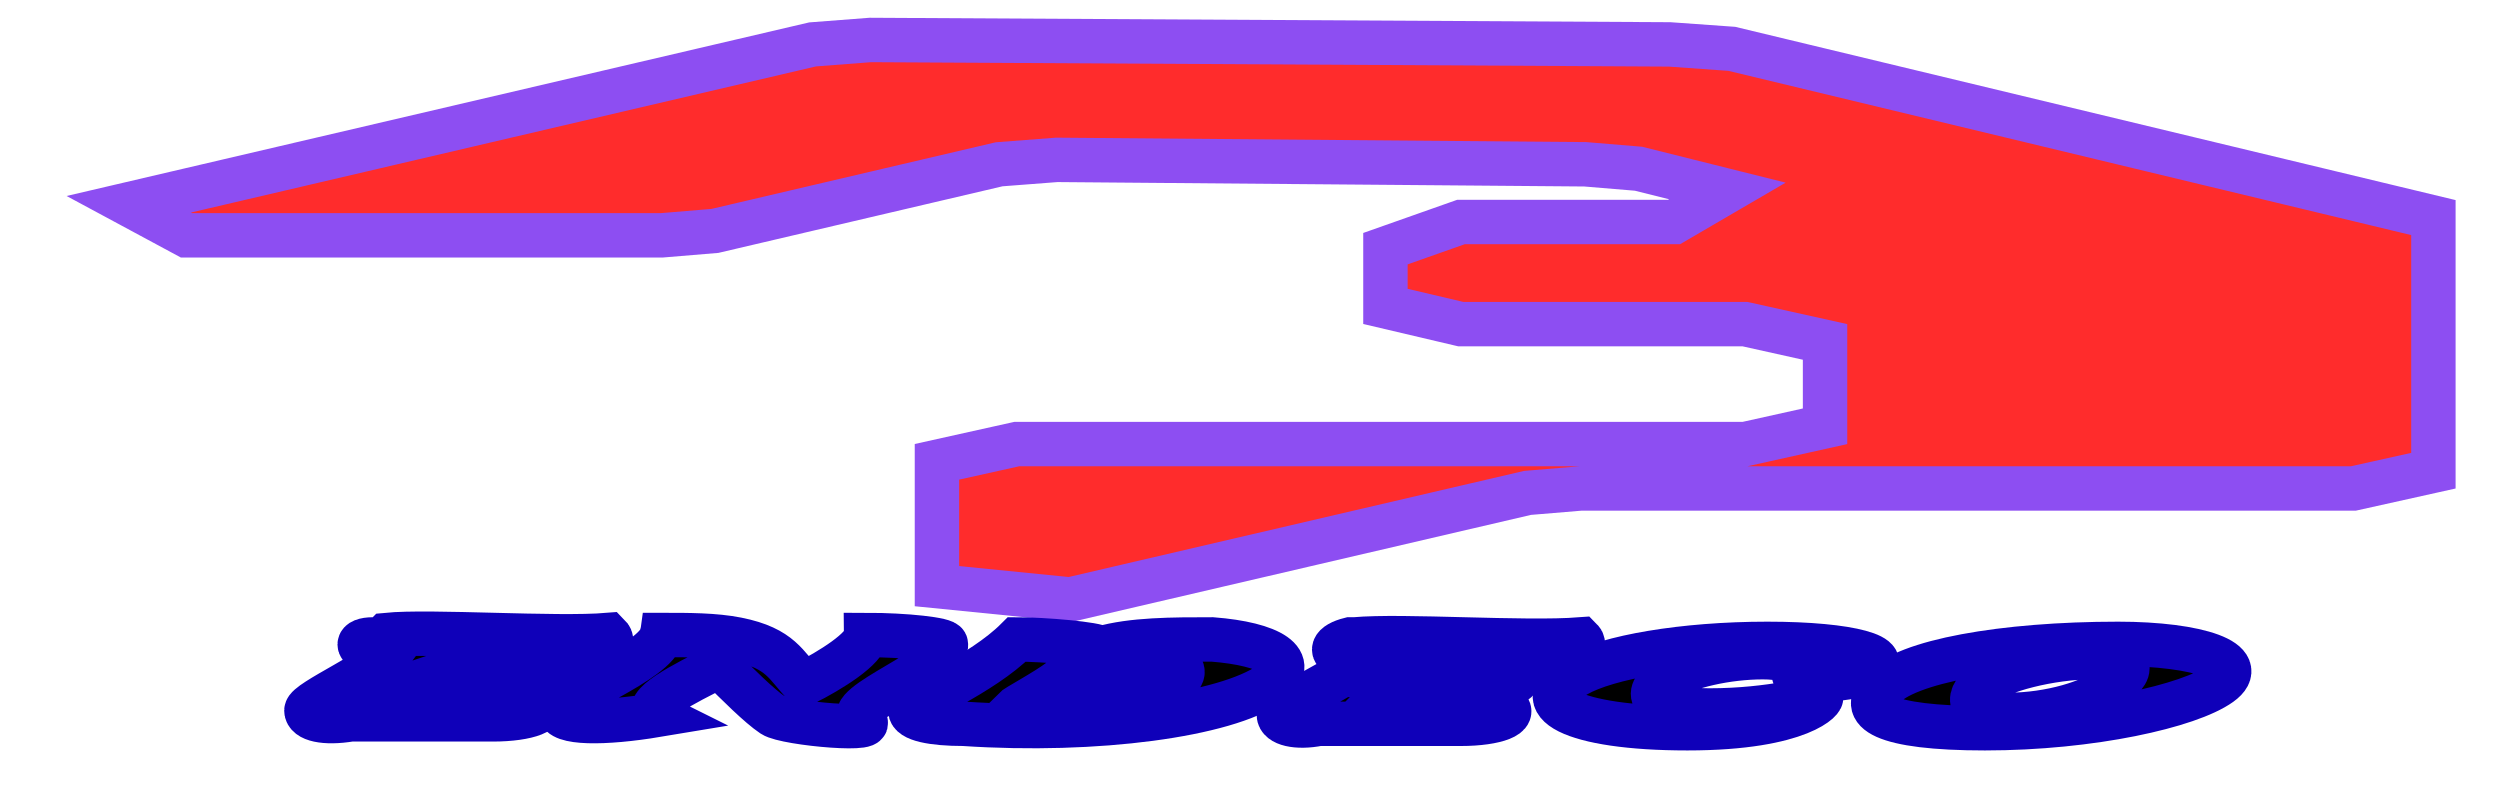
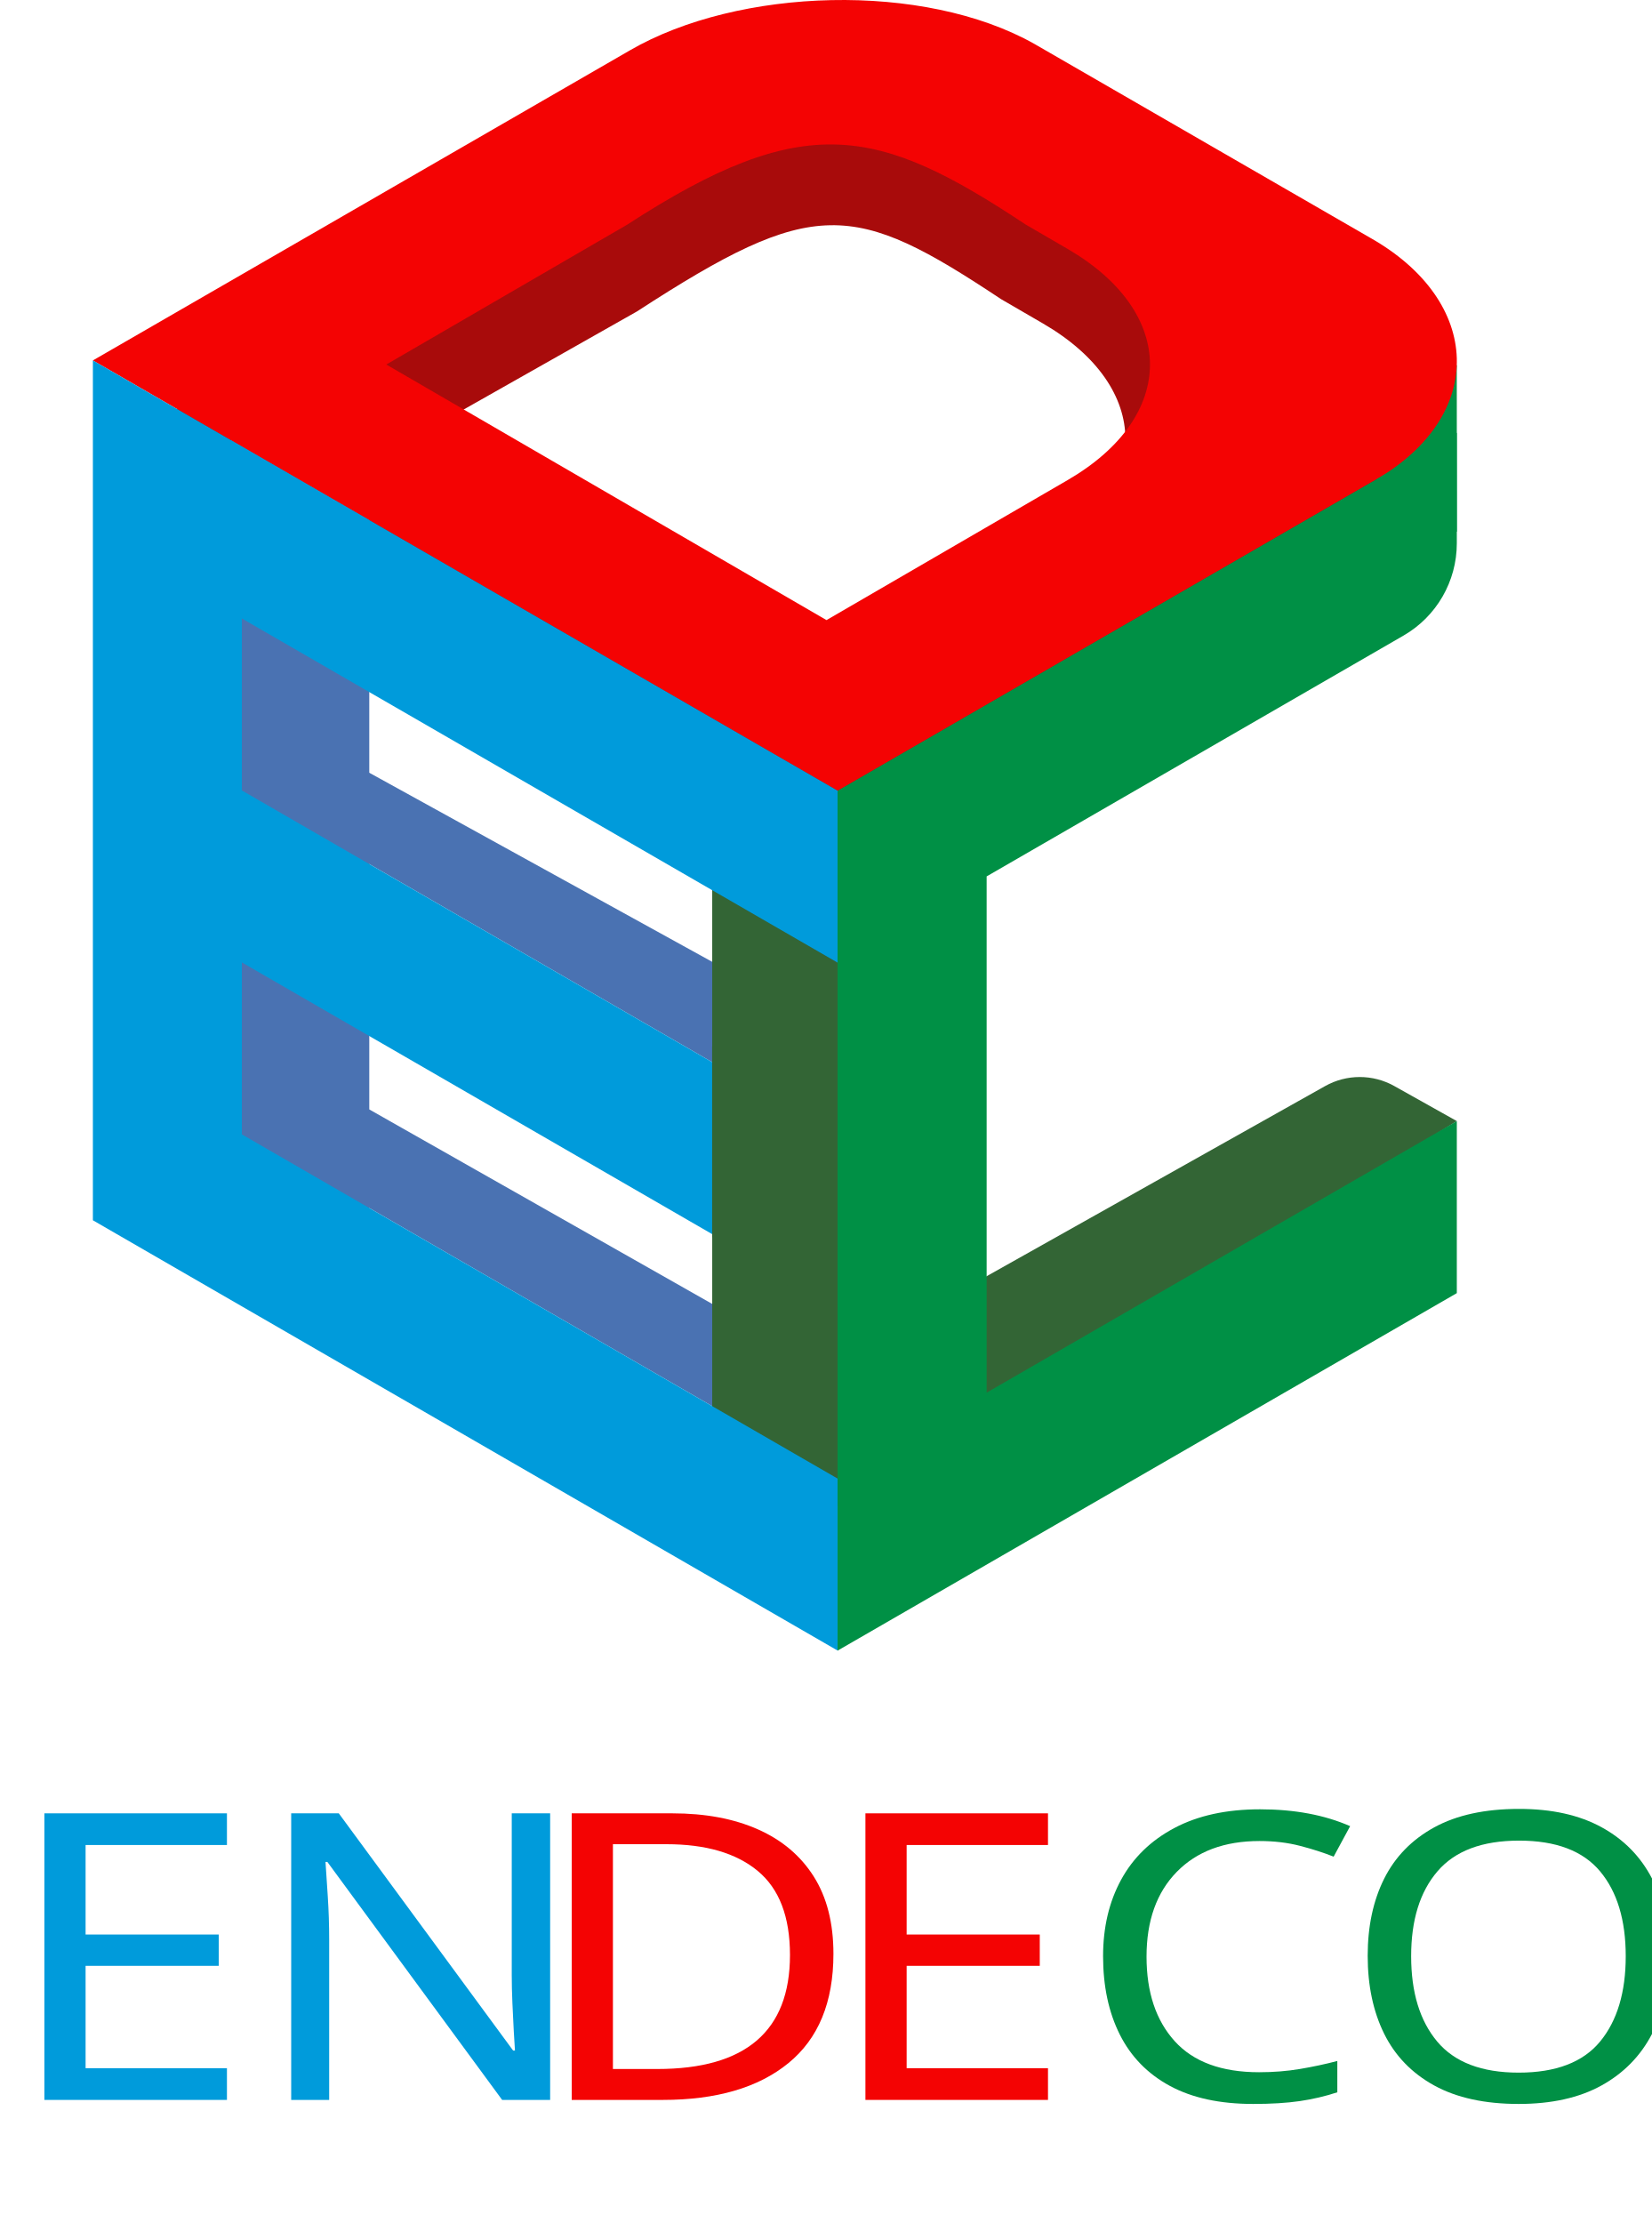
- <svg xmlns="http://www.w3.org/2000/svg" version="1.1" id="Capa_1" x="0px" y="0px" viewBox="0 0 56.3 17.8" style="enable-background:new 0 0 56.3 17.8;" xml:space="preserve">
-   <style type="text/css">
- 	.st0{fill:#FF2C2C;stroke:#8D4EF2;stroke-miterlimit:10;}
- 	.st1{stroke:#0F00B9;stroke-miterlimit:10;}
- </style>
-   <g id="Capa_2_1_">
-     <g id="ENDECO">
-       <path class="st0" d="M2.9,4.6L18.3,1l1.3-0.1l18,0.1L39,1.1l15.8,3.8l0,5.7L53,11L35.6,11l-1.2,0.1l-10.3,2.4l-3-0.3l0-2.8    l1.8-0.4L39.3,10l1.8-0.4l0-1.9l-1.8-0.4l-6.4,0l-1.7-0.4l0-1.3L32.9,5l4.8,0l1.2-0.7l-2-0.5l-1.2-0.1L23.8,3.6l-1.3,0.1l-6.4,1.5    l-1.2,0.1l-10.7,0L2.9,4.6z" />
-       <path class="st1" d="M6.9,16c0-0.2,1.6-0.9,1.9-1.3l-0.4,0c-0.4-0.1-0.4-0.3,0-0.3c0.1,0,0.2,0,0.3-0.1c1-0.1,3.8,0.1,5,0    c0.2,0.2-0.1,0.3-0.8,0.4c-0.2,0-0.4,0-0.5,0c-0.7,0-1.3,0-2-0.1l0.3,0.1c0,0.2-0.2,0.3-0.5,0.4c0.7,0,1.4,0,2.1,0    c0.2,0.1,0,0.2-0.4,0.3c-0.7,0-1.4,0-2.2,0c-0.3,0.2-0.6,0.4-0.8,0.5c1.4,0,3.1-0.2,3.2-0.1c0.3,0.2-0.2,0.4-1,0.4    c-0.1,0-0.3,0-0.5,0l-2.7,0C7.3,16.3,6.9,16.2,6.9,16z" />
-       <path class="st1" d="M12.6,16c0-0.3,2.2-1.1,2.3-1.7c0.6,0,1.2,0,1.7,0.1l0,0c1,0.2,1.1,0.6,1.5,1c0.6-0.3,1.4-0.8,1.4-1.1    c0.9,0,1.8,0.1,1.8,0.2c0.1,0.5-2.4,1.4-1.9,1.7c0.6,0.3-1.7,0.1-2-0.1s-0.8-0.7-1.2-1.1c-0.8,0.4-1.8,0.9-1.4,1.1    C13.6,16.3,12.6,16.3,12.6,16z" />
-       <path class="st1" d="M22.9,14.4c0.6,0,1.8,0.1,1.9,0.2c0.7-0.2,1.6-0.2,2.5-0.2c1.3,0.1,2,0.5,1.3,1c-1,0.7-3.9,1.1-6.9,0.9    c-0.7,0-1.2-0.1-1.2-0.3C20.6,15.8,22.1,15.2,22.9,14.4z M22.8,16c1.4,0,2.7-0.2,3.4-0.5c0.7-0.3,0.6-0.7-0.7-0.6    c-0.7,0.1-1.3,0.2-1.6,0.4C23.5,15.6,22.9,15.9,22.8,16z" />
-       <path class="st1" d="M28.8,16.1c0-0.2,1.6-0.9,2-1.3l-0.5,0c-0.4-0.1-0.3-0.3,0.1-0.4c0,0,0.1,0,0.1,0c1.1-0.1,3.8,0.1,5.1,0    c0.2,0.2-0.3,0.3-1,0.4c-0.1,0-0.3,0-0.4,0c-0.7,0-1.3,0-2-0.1c0.2,0,0.3,0,0.3,0.1c0,0.2-0.2,0.3-0.5,0.4c0.7,0,1.4,0,2.1,0    c0.2,0.1,0,0.2-0.4,0.3c-0.7,0-1.4,0-2.1,0c-0.4,0.2-0.6,0.3-0.8,0.5l3.1-0.1c0.3,0.2-0.2,0.4-1,0.4c-0.1,0-0.2,0-0.4,0l-2.8,0    C29.2,16.4,28.8,16.3,28.8,16.1z" />
-       <path class="st1" d="M40.4,15.2c0-0.1,0.1-0.4-0.7-0.4c-0.8,0-1.7,0.2-2.2,0.5c-0.5,0.3-0.4,0.7,1,0.7s2.4-0.3,2.5-0.3    c0.1,0-0.4,0.7-3,0.7c-2.6,0-3.7-0.6-2.5-1.2c0.7-0.4,2.4-0.7,4.3-0.7c1.9,0,2.9,0.3,2.3,0.6S40.4,15.3,40.4,15.2z" />
-       <path class="st1" d="M42.4,15.5c0.5-0.6,2.7-1,5.3-1c1.8,0,3,0.4,2.3,0.9c-0.7,0.5-2.9,1-5.3,1C42.4,16.4,41.8,16,42.4,15.5z     M47.5,15.5c0.6-0.4,0.6-0.7-0.4-0.7c-0.9,0-2.1,0.3-2.4,0.6c-0.4,0.2-0.5,0.7,0.5,0.7S47.1,15.8,47.5,15.5z" />
-     </g>
-   </g>
+ <svg xmlns="http://www.w3.org/2000/svg" id="Capa_1" data-name="Capa 1" viewBox="0 0 576.21 775.34">
+   <defs>
+     <style>.cls-1,.cls-2,.cls-3,.cls-4{font-size:140px;font-family:FranklinGothic-Heavy, Franklin Gothic Heavy;}.cls-1,.cls-10{fill:#009bdb;}.cls-1,.cls-3{letter-spacing:-0.01em;}.cls-2,.cls-3,.cls-9{fill:#f40303;}.cls-2,.cls-4{letter-spacing:-0.01em;}.cls-4,.cls-8{fill:#009045;}.cls-5{fill:#4a72b2;}.cls-6{fill:#a80b0b;}.cls-7{fill:#336535;}</style>
+   </defs>
+   <text class="cls-1" transform="translate(0 732.41) scale(1.14 1)">E</text>
+   <text class="cls-1" transform="translate(86.09 732.41) scale(1.14 1)">N</text>
+   <text class="cls-2" transform="translate(183.94 732.41) scale(1.14 1)">D</text>
+   <text class="cls-3" transform="translate(286.39 732.41) scale(1.14 1)">E</text>
+   <text class="cls-4" transform="translate(375.02 732.41) scale(1.14 1)">C</text>
+   <text class="cls-4" transform="translate(467.32 732.41) scale(1.14 1)">O</text>
+   <polyline class="cls-5" points="292.21 515.73 292.21 479.61 128.81 386.95 84.36 395.65" />
+   <path class="cls-6" d="M490.13,125.65,373.07,58.07C334.54,36.35,269.9,38.33,231.92,60.38L70.06,167.73,304.5,318.57,492.18,210.08C531,187.57,529.47,147.83,490.13,125.65Zm-105.5,84.6-84.05,48.8-145-84.17,87.46-49.49c61.9-40.23,75.44-38.5,127-4.28l14.57,8.46C423,151.85,423,188,384.63,210.25Z" transform="translate(-20.85 -16.77)" />
+   <path class="cls-7" d="M529,407.78l-21.81-12.22a24.65,24.65,0,0,0-24.1,0L325.63,484a24.63,24.63,0,0,0-12.57,21.48v36.25" transform="translate(-20.85 -16.77)" />
+   <polyline class="cls-5" points="84.36 275.69 128.81 269.52 292.21 359.61 292.21 395.76" />
+   <polyline class="cls-5" points="77.87 155.14 128.81 125.71 128.81 425.61 77.87 450.76" />
+   <polyline class="cls-8" points="508.17 185.49 508.15 153.22 508.14 127.34 480.79 137.9 479.89 167.31" />
+   <path class="cls-9" d="M498.69,99.65,381.63,32.07C343.1,10.35,278.46,12.33,240.48,34.38L53.25,142.48,313.06,292.57,500.74,184.08C539.51,161.57,538,121.83,498.69,99.65Zm-105.5,84.6-84.05,48.8L155.6,143.91l84.05-48.8c61.91-40.22,87.41-34.22,139,0l14.57,8.46C431.56,125.85,431.56,162,393.19,184.25Z" transform="translate(-20.85 -16.77)" />
+   <polygon class="cls-7" points="248.43 251.8 248.43 548.34 310.21 515.73 300.39 281.67 248.43 251.8" />
+   <polygon class="cls-10" points="292.21 335.78 292.21 275.8 32.4 125.71 32.4 425.61 292.21 575.71 292.21 515.73 84.36 395.65 84.36 335.67 248.43 430.45 292.21 455.74 292.21 395.76 248.43 370.47 84.36 275.69 84.36 215.71 292.21 335.78" />
+   <polyline class="cls-7" points="248.4 364.84 248.4 431.43 292.18 459.51 292.18 392.92" />
+   <path class="cls-8" d="M529,206.27V167.73l-216,124.84V592.48L529,467.79v-60L365,502.5V322.44l145.42-84A37.15,37.15,0,0,0,529,206.27Z" transform="translate(-20.85 -16.77)" />
</svg>
